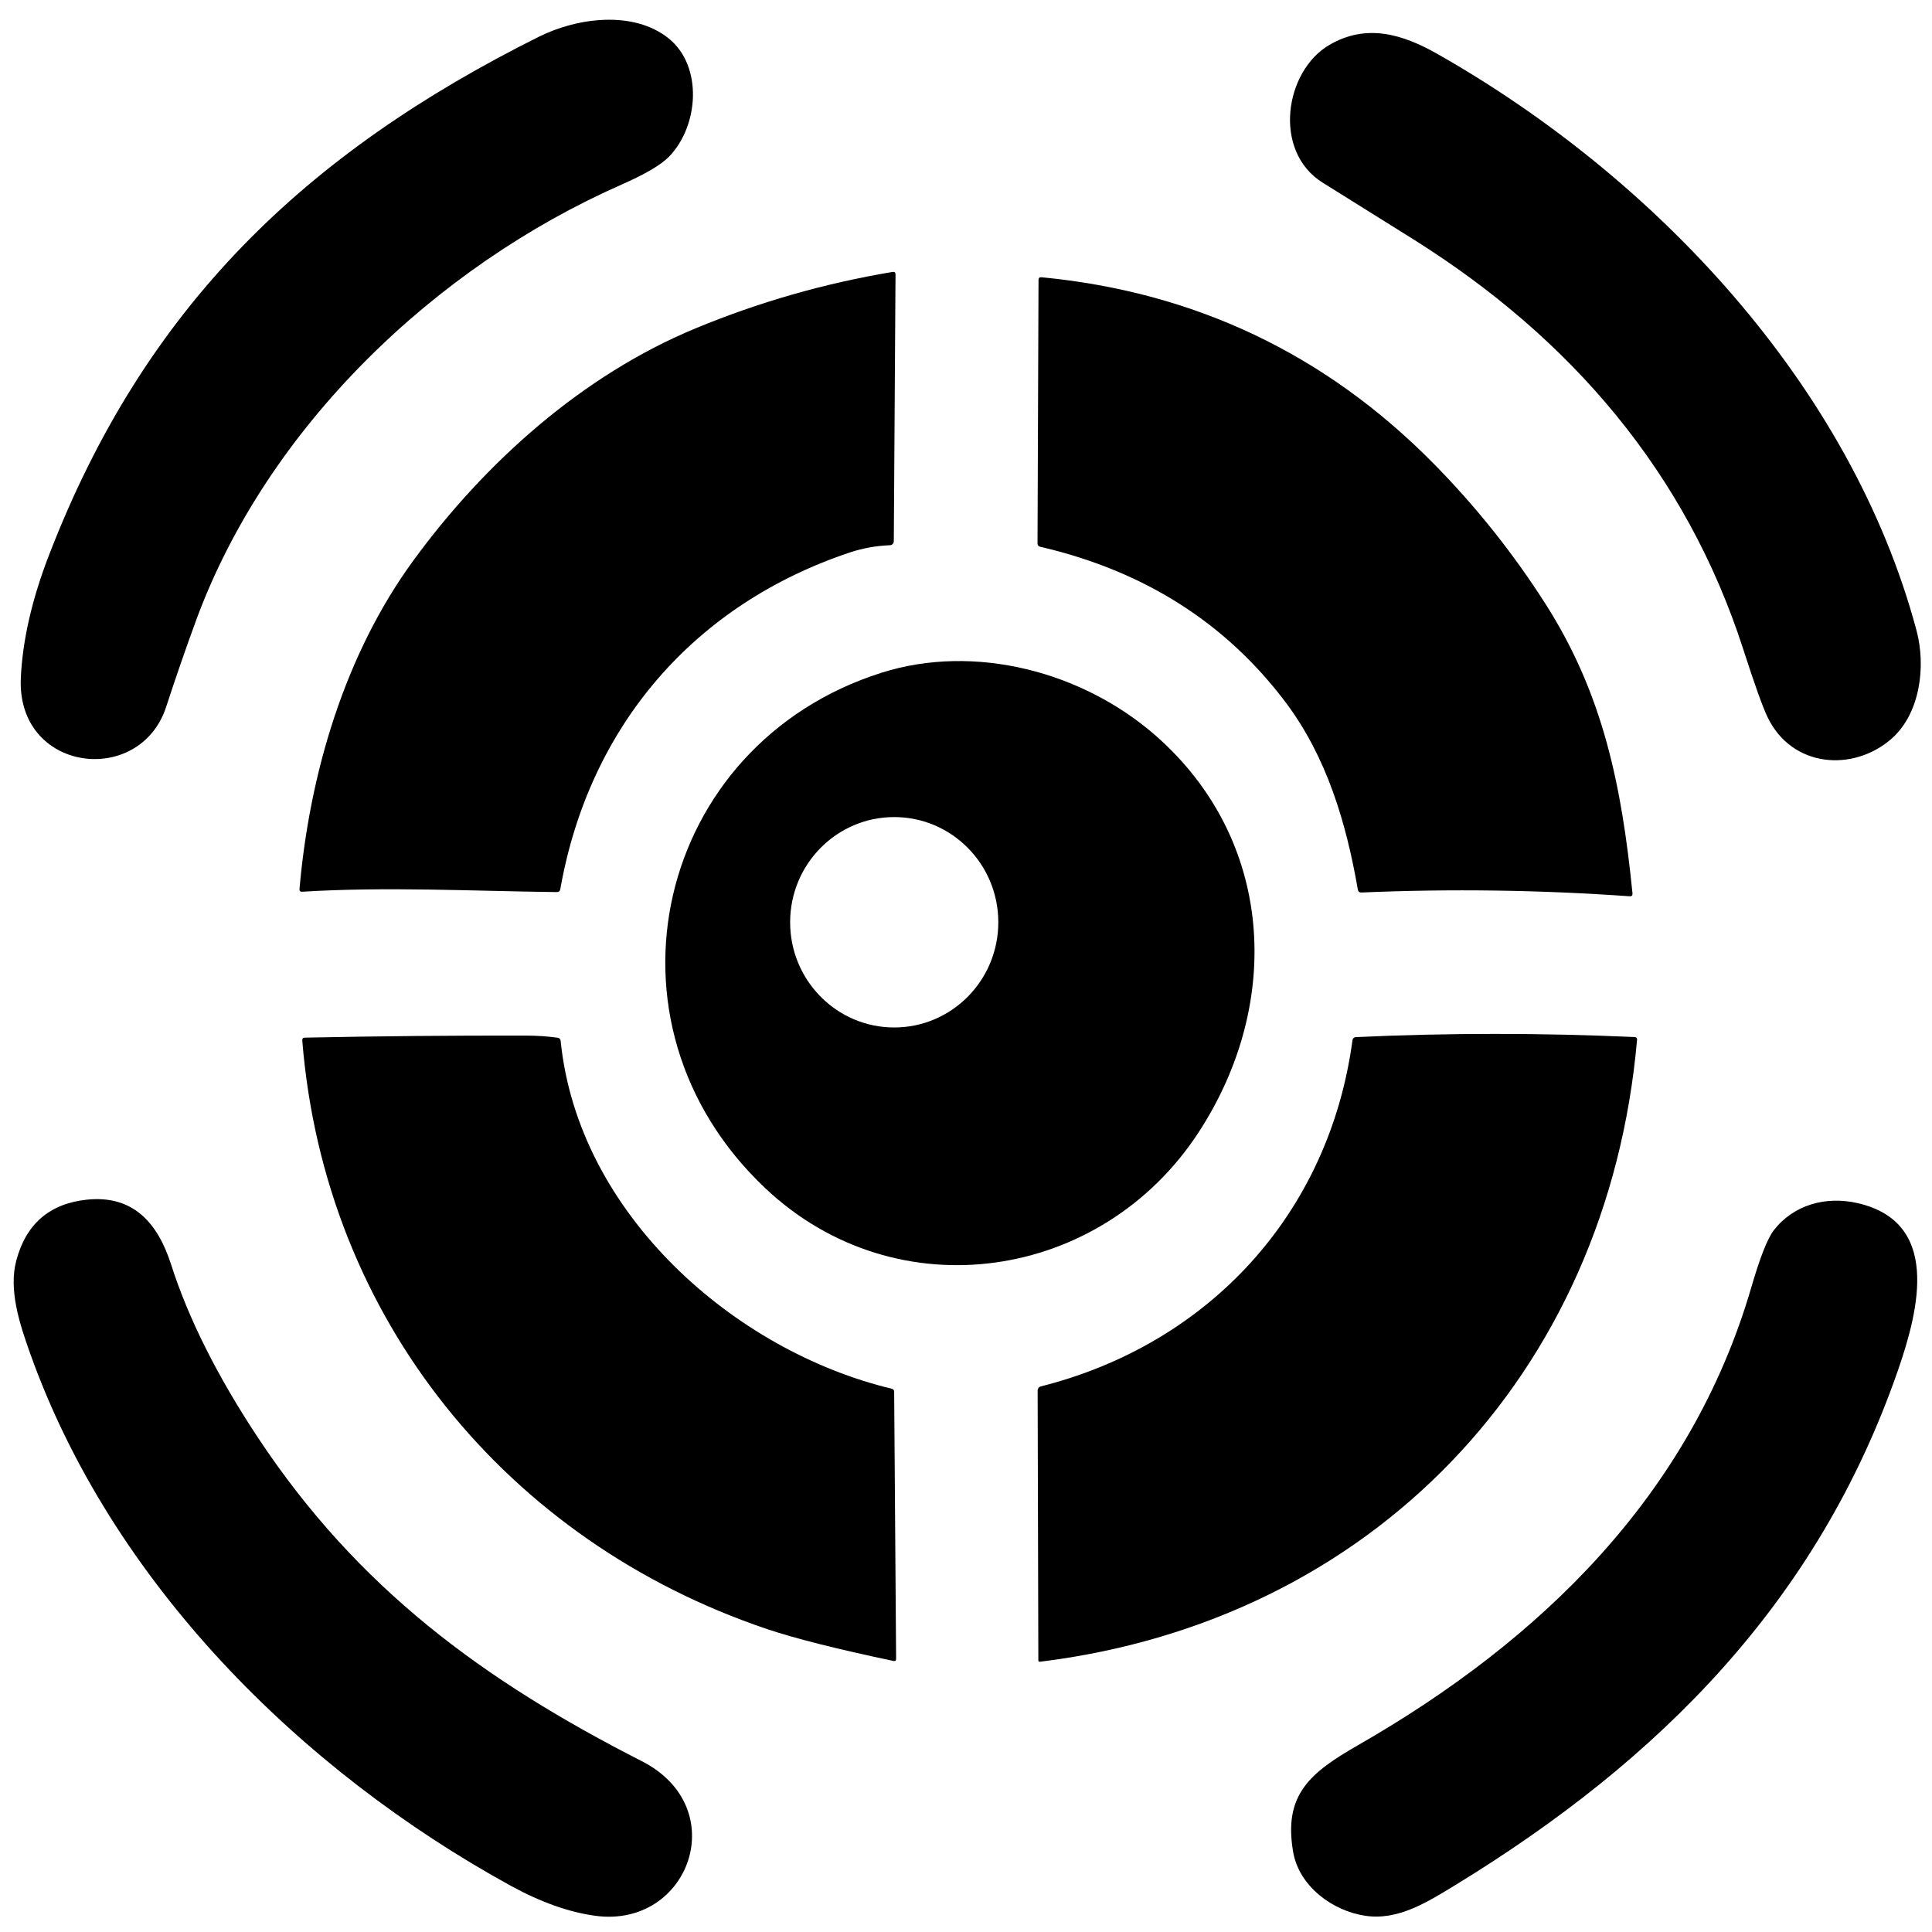
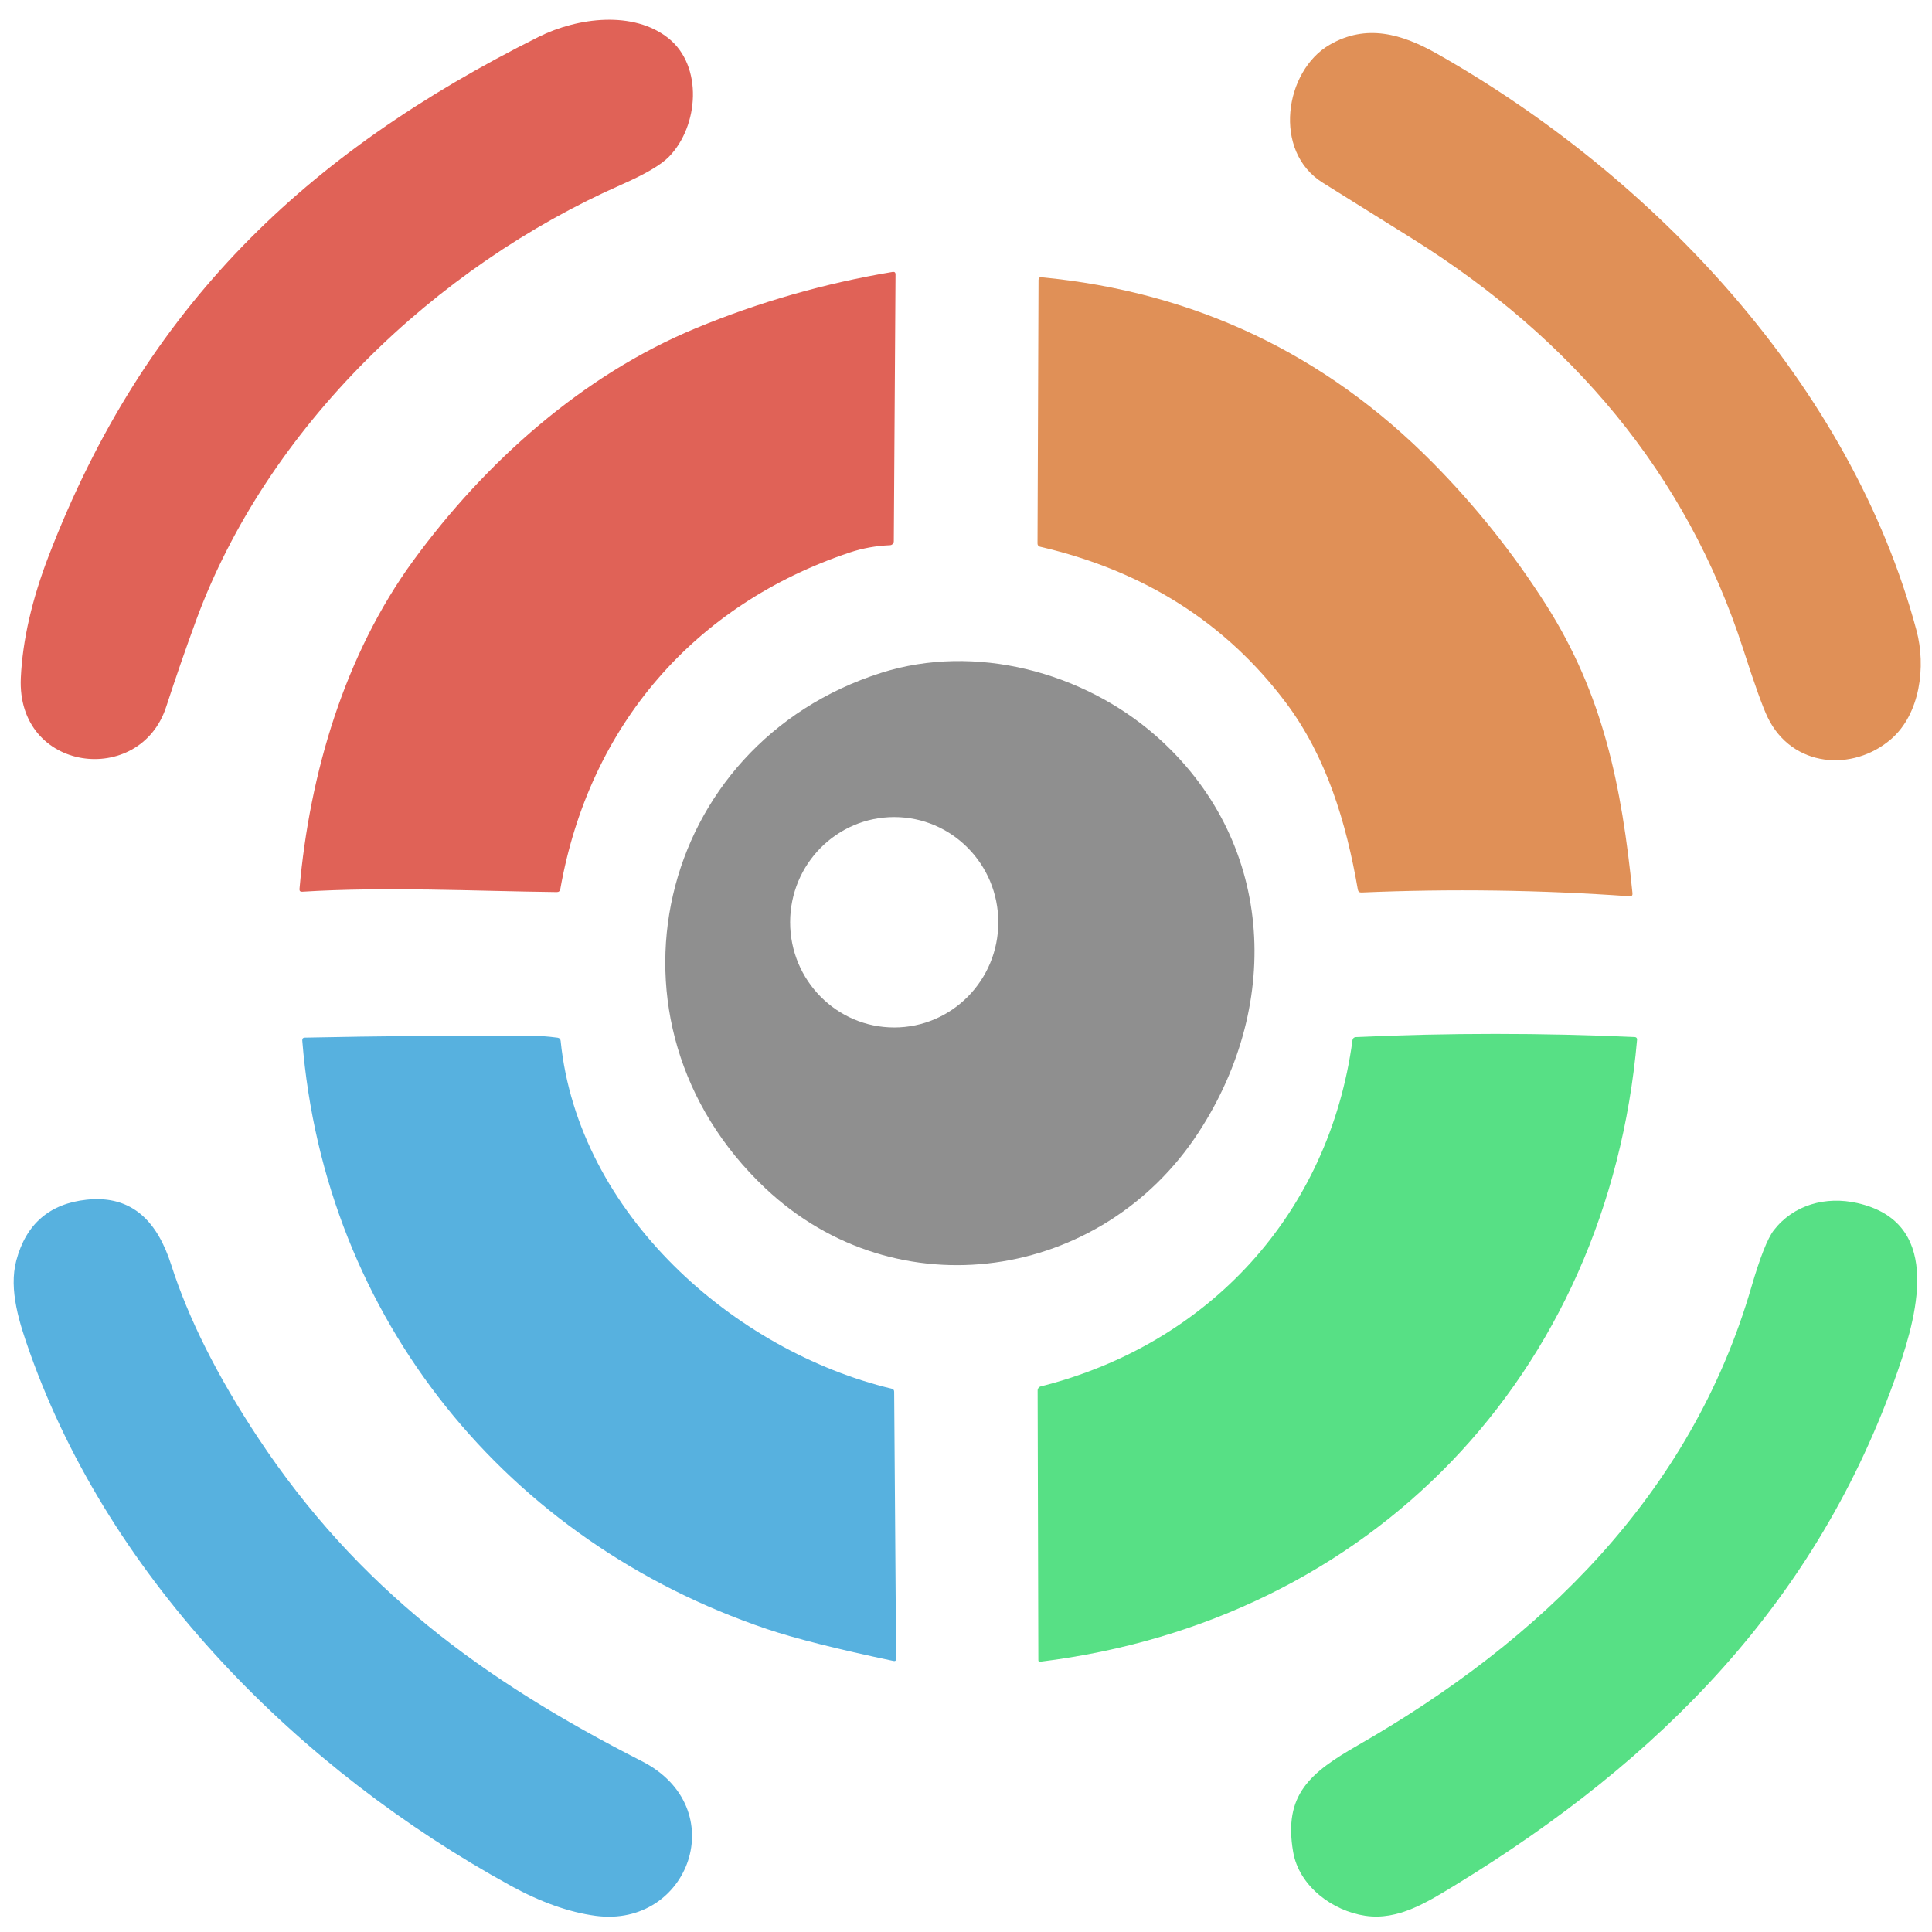
- <svg xmlns="http://www.w3.org/2000/svg" viewBox="0.00 0.00 1024.00 1024.00" width="24" height="24">
+ <svg xmlns="http://www.w3.org/2000/svg" viewBox="0.00 0.00 1024.00 1024.00" width="24" height="24" version="1.1" id="svg236">
+   <defs id="defs240" />
  <g id="g10485" transform="matrix(3.134586,0,0,3.168153,-1119.105,-1093.764)">
-     <path d="m 385.12,463.48 c -4.44,13.5 -25.32,10.98 -24.58,-4.84 q 0.44,-9.43 4.73,-20.45 c 16.22,-41.66 43.4,-67.32 82.87,-86.81 6.57,-3.23 16,-4.4 21.9,0.25 5.87,4.63 5.15,14.67 0.11,19.81 q -2.01,2.05 -7.97,4.65 c -31.59,13.76 -60.02,40.66 -72.02,72.97 q -2.65,7.16 -5.04,14.42 z" id="path8881" />
-     <path d="m 580.69,375.81 c -8.55,-5.25 -6.46,-18.71 1.13,-23.07 6.21,-3.57 12.23,-1.85 18.21,1.5 36.82,20.65 69.97,55.47 81.05,96.48 1.62,5.99 0.63,13.94 -4.29,18.16 -6.47,5.53 -16.75,4.78 -20.87,-3.61 q -1.25,-2.54 -4.15,-11.45 c -9.63,-29.5 -29.11,-51.99 -55.74,-68.53 q -7.66,-4.75 -15.34,-9.48 z" id="path8883" />
-     <path d="m 451.17,494.48 c -14.33,-0.17 -28.77,-0.93 -43.06,-0.06 q -0.49,0.03 -0.45,-0.46 c 1.7,-19.31 7.65,-39.22 19.23,-54.92 12.16,-16.48 28.66,-31.06 47.76,-38.88 q 16.05,-6.58 33.29,-9.43 0.51,-0.08 0.5,0.43 l -0.29,44.63 a 0.67,0.67 0 0 1 -0.65,0.66 q -3.51,0.14 -6.78,1.21 c -26.17,8.65 -44.06,28.88 -48.96,56.32 q -0.09,0.5 -0.59,0.5 z" id="path8885" />
-     <path d="m 532.87,436.7 a 0.53,0.53 0 0 1 -0.42,-0.53 l 0.17,-44.11 q 0.01,-0.48 0.49,-0.44 38.83,3.68 66.19,31.05 10.82,10.83 19.09,23.67 c 9.72,15.09 12.84,30.4 14.66,48.33 q 0.06,0.55 -0.49,0.51 -22.65,-1.59 -45.33,-0.63 -0.53,0.02 -0.62,-0.5 c -1.97,-11.27 -5.31,-22.23 -12.18,-31.28 Q 559.21,442.74 532.87,436.7 Z" id="path8887" />
-     <path d="m 486.45,544.05 c -29.77,-27.76 -18.47,-74.32 19.6,-86.26 15.79,-4.95 34.04,-0.2 46.42,10.55 19.84,17.25 21.61,44.46 7.24,66.3 -16.4,24.94 -51.06,30.11 -73.26,9.41 z m 39.37,-44.52 a 17.6,17.6 0 0 0 -17.6,-17.6 17.6,17.6 0 0 0 -17.6,17.6 17.6,17.6 0 0 0 17.6,17.6 17.6,17.6 0 0 0 17.6,-17.6 z" id="path8889" />
-     <path d="m 633.48,518.74 a 0.37,0.37 0 0 1 0.35,0.4 c -4.98,56.3 -45.11,97.31 -100.96,104.1 q -0.28,0.03 -0.28,-0.26 l -0.12,-45.12 a 0.7,0.7 0 0 1 0.53,-0.68 c 28.34,-7.07 48.76,-28.83 52.71,-57.94 a 0.58,0.57 2.3 0 1 0.55,-0.5 q 23.61,-1.07 47.22,0 z" id="path8893" />
-     <path d="m 486.73,617.78 c -43.89,-14.64 -74.82,-51.87 -78.6,-98.46 q -0.04,-0.48 0.44,-0.49 18.71,-0.38 37.43,-0.34 2.66,0 5.29,0.35 0.49,0.07 0.53,0.55 c 2.95,28.92 29.37,51.88 56,58.18 q 0.38,0.09 0.39,0.49 l 0.33,44.69 q 0,0.46 -0.45,0.36 -14.33,-2.99 -21.36,-5.33 z" id="path8895" />
-     <path d="m 443.36,660.71 c -35.69,-19.39 -67.56,-50.9 -81.31,-89.23 -1.72,-4.8 -3.6,-10.45 -2.27,-15.38 q 2.48,-9.17 11.91,-10.16 c 7.83,-0.82 12,3.87 14.26,10.85 q 4.39,13.56 14.66,28.92 c 16.87,25.23 38.11,40.65 64.92,54.16 15.45,7.78 8.04,27.95 -7.79,25.88 q -6.73,-0.89 -14.38,-5.04 z" id="path8897" />
-     <path d="m 587.87,665.74 c -5.5,-0.8 -11.2,-4.91 -12.2,-10.7 -1.66,-9.57 2.87,-13.24 10.96,-17.83 30.8,-17.47 56.29,-41.82 66.53,-76.66 q 2.2,-7.46 3.79,-9.5 c 3.35,-4.27 8.78,-5.73 14.1,-4.55 14.04,3.14 10.56,17.53 6.89,27.99 -13.54,38.63 -40.24,65.15 -74.67,86.01 -4.92,2.97 -9.83,6.06 -15.4,5.24 z" id="path8899" />
+     <path d="m 385.12,463.48 c -4.44,13.5 -25.32,10.98 -24.58,-4.84 q 0.44,-9.43 4.73,-20.45 c 16.22,-41.66 43.4,-67.32 82.87,-86.81 6.57,-3.23 16,-4.4 21.9,0.25 5.87,4.63 5.15,14.67 0.11,19.81 q -2.01,2.05 -7.97,4.65 c -31.59,13.76 -60.02,40.66 -72.02,72.97 q -2.65,7.16 -5.04,14.42 z" id="path8881" style="fill:#e06257;fill-opacity:1" />
+     <path d="m 580.69,375.81 c -8.55,-5.25 -6.46,-18.71 1.13,-23.07 6.21,-3.57 12.23,-1.85 18.21,1.5 36.82,20.65 69.97,55.47 81.05,96.48 1.62,5.99 0.63,13.94 -4.29,18.16 -6.47,5.53 -16.75,4.78 -20.87,-3.61 q -1.25,-2.54 -4.15,-11.45 c -9.63,-29.5 -29.11,-51.99 -55.74,-68.53 q -7.66,-4.75 -15.34,-9.48 z" id="path8883" style="fill:#e09057;fill-opacity:1" />
+     <path d="m 451.17,494.48 c -14.33,-0.17 -28.77,-0.93 -43.06,-0.06 q -0.49,0.03 -0.45,-0.46 c 1.7,-19.31 7.65,-39.22 19.23,-54.92 12.16,-16.48 28.66,-31.06 47.76,-38.88 q 16.05,-6.58 33.29,-9.43 0.51,-0.08 0.5,0.43 l -0.29,44.63 a 0.67,0.67 0 0 1 -0.65,0.66 q -3.51,0.14 -6.78,1.21 c -26.17,8.65 -44.06,28.88 -48.96,56.32 q -0.09,0.5 -0.59,0.5 z" id="path8885" style="fill:#e06257;fill-opacity:1" />
+     <path d="m 532.87,436.7 a 0.53,0.53 0 0 1 -0.42,-0.53 l 0.17,-44.11 q 0.01,-0.48 0.49,-0.44 38.83,3.68 66.19,31.05 10.82,10.83 19.09,23.67 c 9.72,15.09 12.84,30.4 14.66,48.33 q 0.06,0.55 -0.49,0.51 -22.65,-1.59 -45.33,-0.63 -0.53,0.02 -0.62,-0.5 c -1.97,-11.27 -5.31,-22.23 -12.18,-31.28 Q 559.21,442.74 532.87,436.7 Z" id="path8887" style="fill:#e09057;fill-opacity:1" />
+     <path d="m 486.45,544.05 c -29.77,-27.76 -18.47,-74.32 19.6,-86.26 15.79,-4.95 34.04,-0.2 46.42,10.55 19.84,17.25 21.61,44.46 7.24,66.3 -16.4,24.94 -51.06,30.11 -73.26,9.41 z m 39.37,-44.52 a 17.6,17.6 0 0 0 -17.6,-17.6 17.6,17.6 0 0 0 -17.6,17.6 17.6,17.6 0 0 0 17.6,17.6 17.6,17.6 0 0 0 17.6,-17.6 z" id="path8889" style="fill:#8f8f8f;fill-opacity:1" />
+     <path d="m 633.48,518.74 a 0.37,0.37 0 0 1 0.35,0.4 c -4.98,56.3 -45.11,97.31 -100.96,104.1 q -0.28,0.03 -0.28,-0.26 l -0.12,-45.12 a 0.7,0.7 0 0 1 0.53,-0.68 c 28.34,-7.07 48.76,-28.83 52.71,-57.94 a 0.58,0.57 2.3 0 1 0.55,-0.5 q 23.61,-1.07 47.22,0 z" id="path8893" style="fill:#57e085;fill-opacity:1" />
+     <path d="m 486.73,617.78 c -43.89,-14.64 -74.82,-51.87 -78.6,-98.46 q -0.04,-0.48 0.44,-0.49 18.71,-0.38 37.43,-0.34 2.66,0 5.29,0.35 0.49,0.07 0.53,0.55 c 2.95,28.92 29.37,51.88 56,58.18 q 0.38,0.09 0.39,0.49 l 0.33,44.69 q 0,0.46 -0.45,0.36 -14.33,-2.99 -21.36,-5.33 z" id="path8895" style="fill:#57b1df;fill-opacity:1" />
+     <path d="m 443.36,660.71 c -35.69,-19.39 -67.56,-50.9 -81.31,-89.23 -1.72,-4.8 -3.6,-10.45 -2.27,-15.38 q 2.48,-9.17 11.91,-10.16 c 7.83,-0.82 12,3.87 14.26,10.85 q 4.39,13.56 14.66,28.92 c 16.87,25.23 38.11,40.65 64.92,54.16 15.45,7.78 8.04,27.95 -7.79,25.88 q -6.73,-0.89 -14.38,-5.04 z" id="path8897" style="fill:#57b1df;fill-opacity:1" />
+     <path d="m 587.87,665.74 c -5.5,-0.8 -11.2,-4.91 -12.2,-10.7 -1.66,-9.57 2.87,-13.24 10.96,-17.83 30.8,-17.47 56.29,-41.82 66.53,-76.66 q 2.2,-7.46 3.79,-9.5 c 3.35,-4.27 8.78,-5.73 14.1,-4.55 14.04,3.14 10.56,17.53 6.89,27.99 -13.54,38.63 -40.24,65.15 -74.67,86.01 -4.92,2.97 -9.83,6.06 -15.4,5.24 z" id="path8899" style="fill:#57e085;fill-opacity:1" />
  </g>
</svg>
